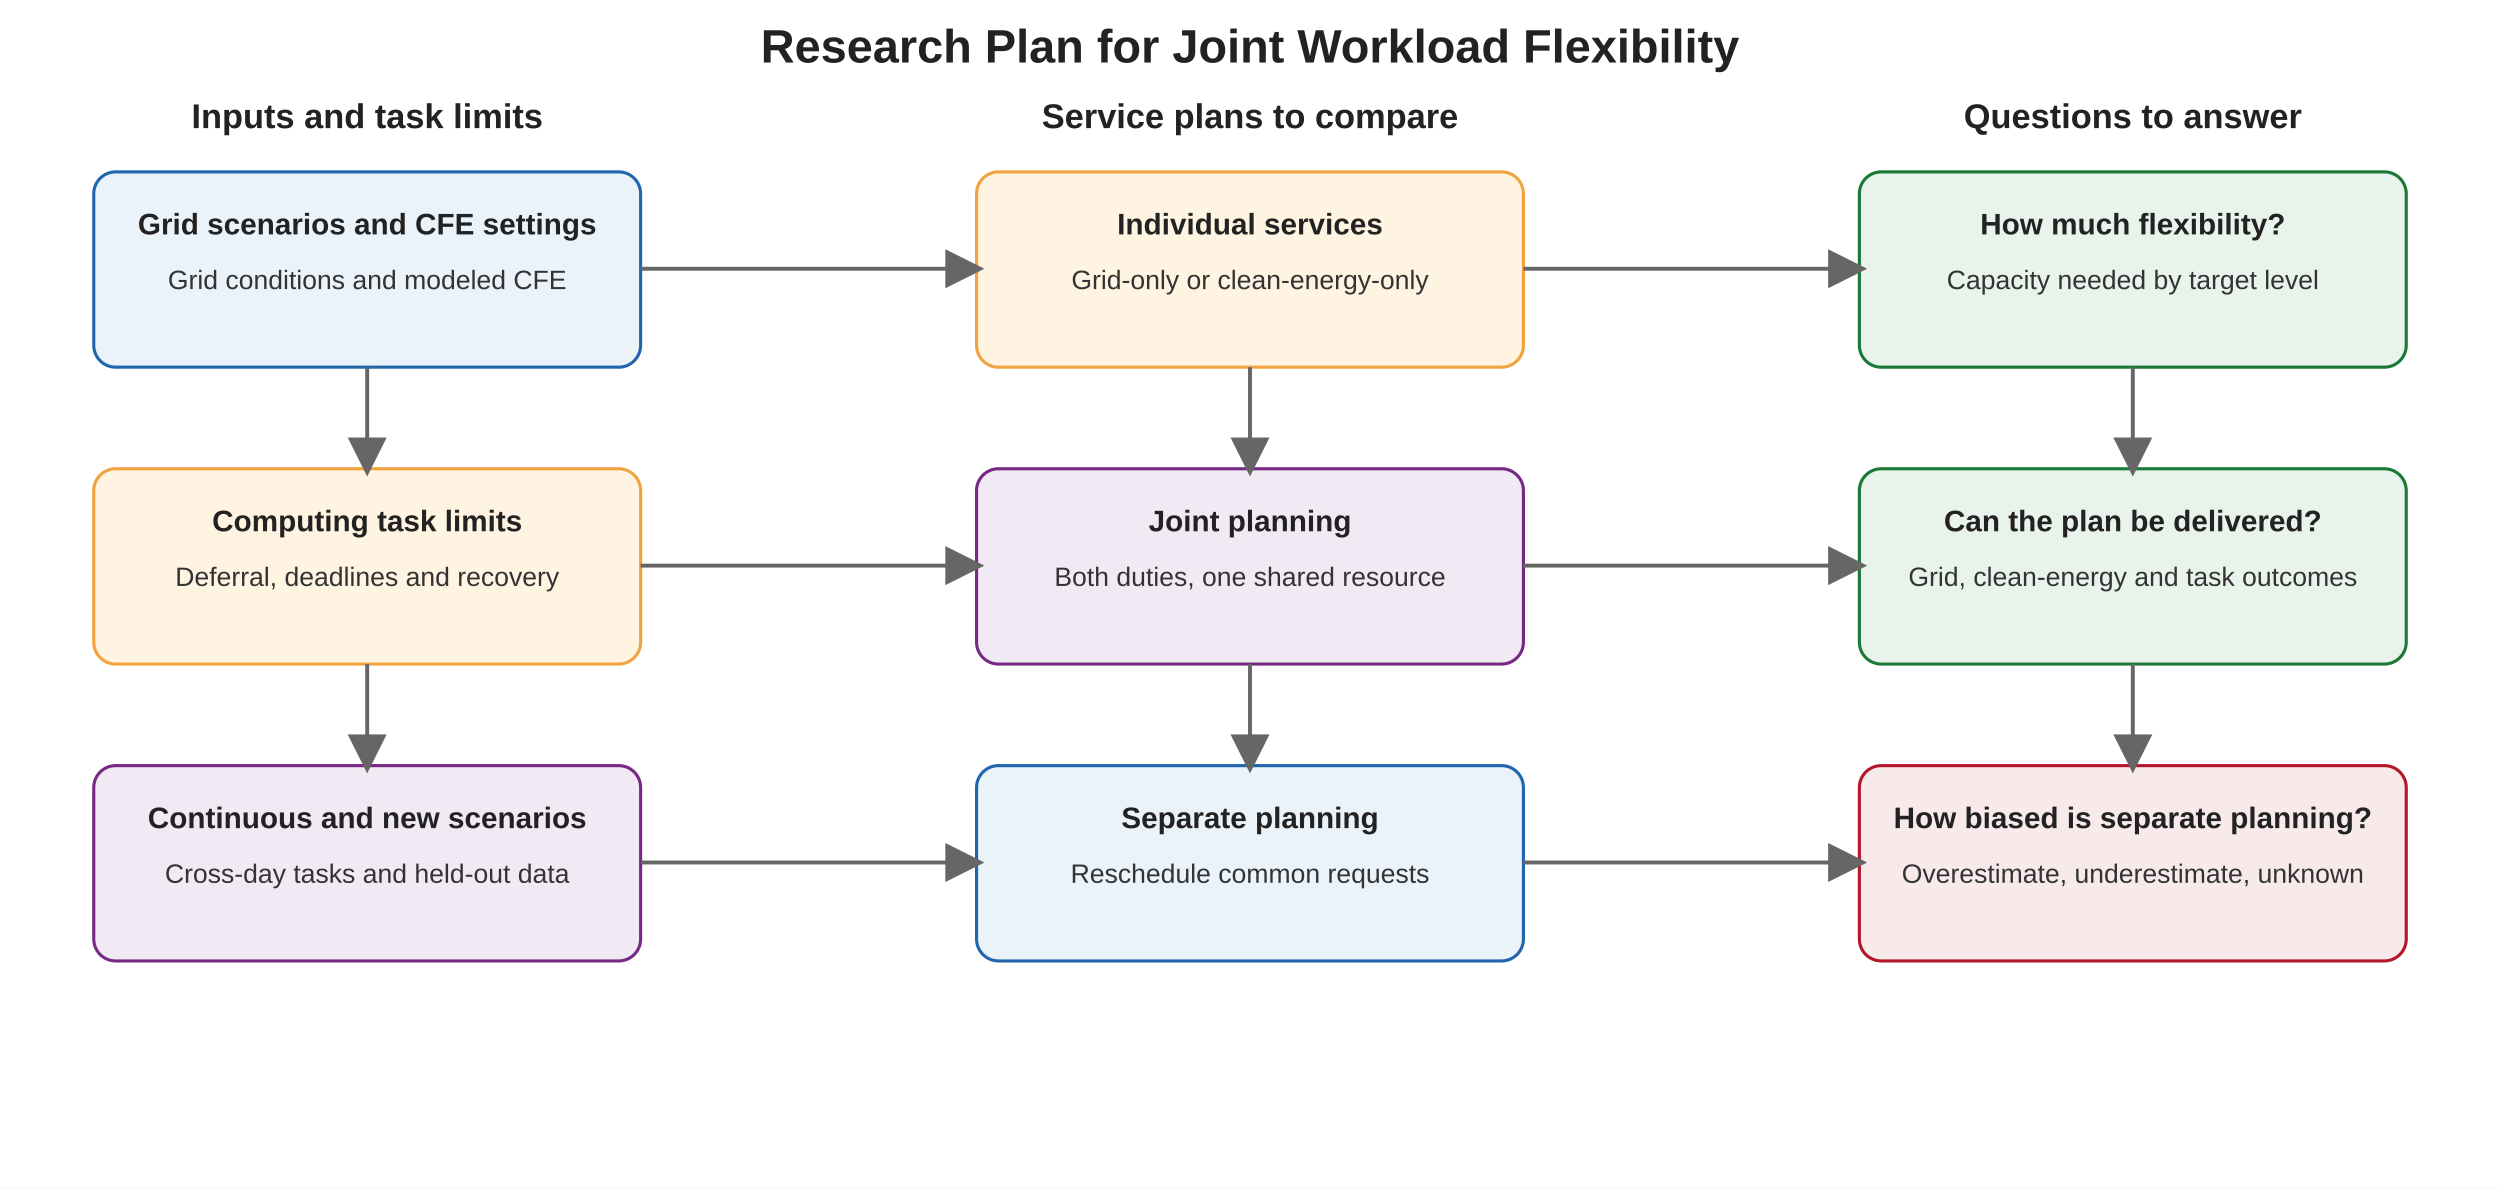
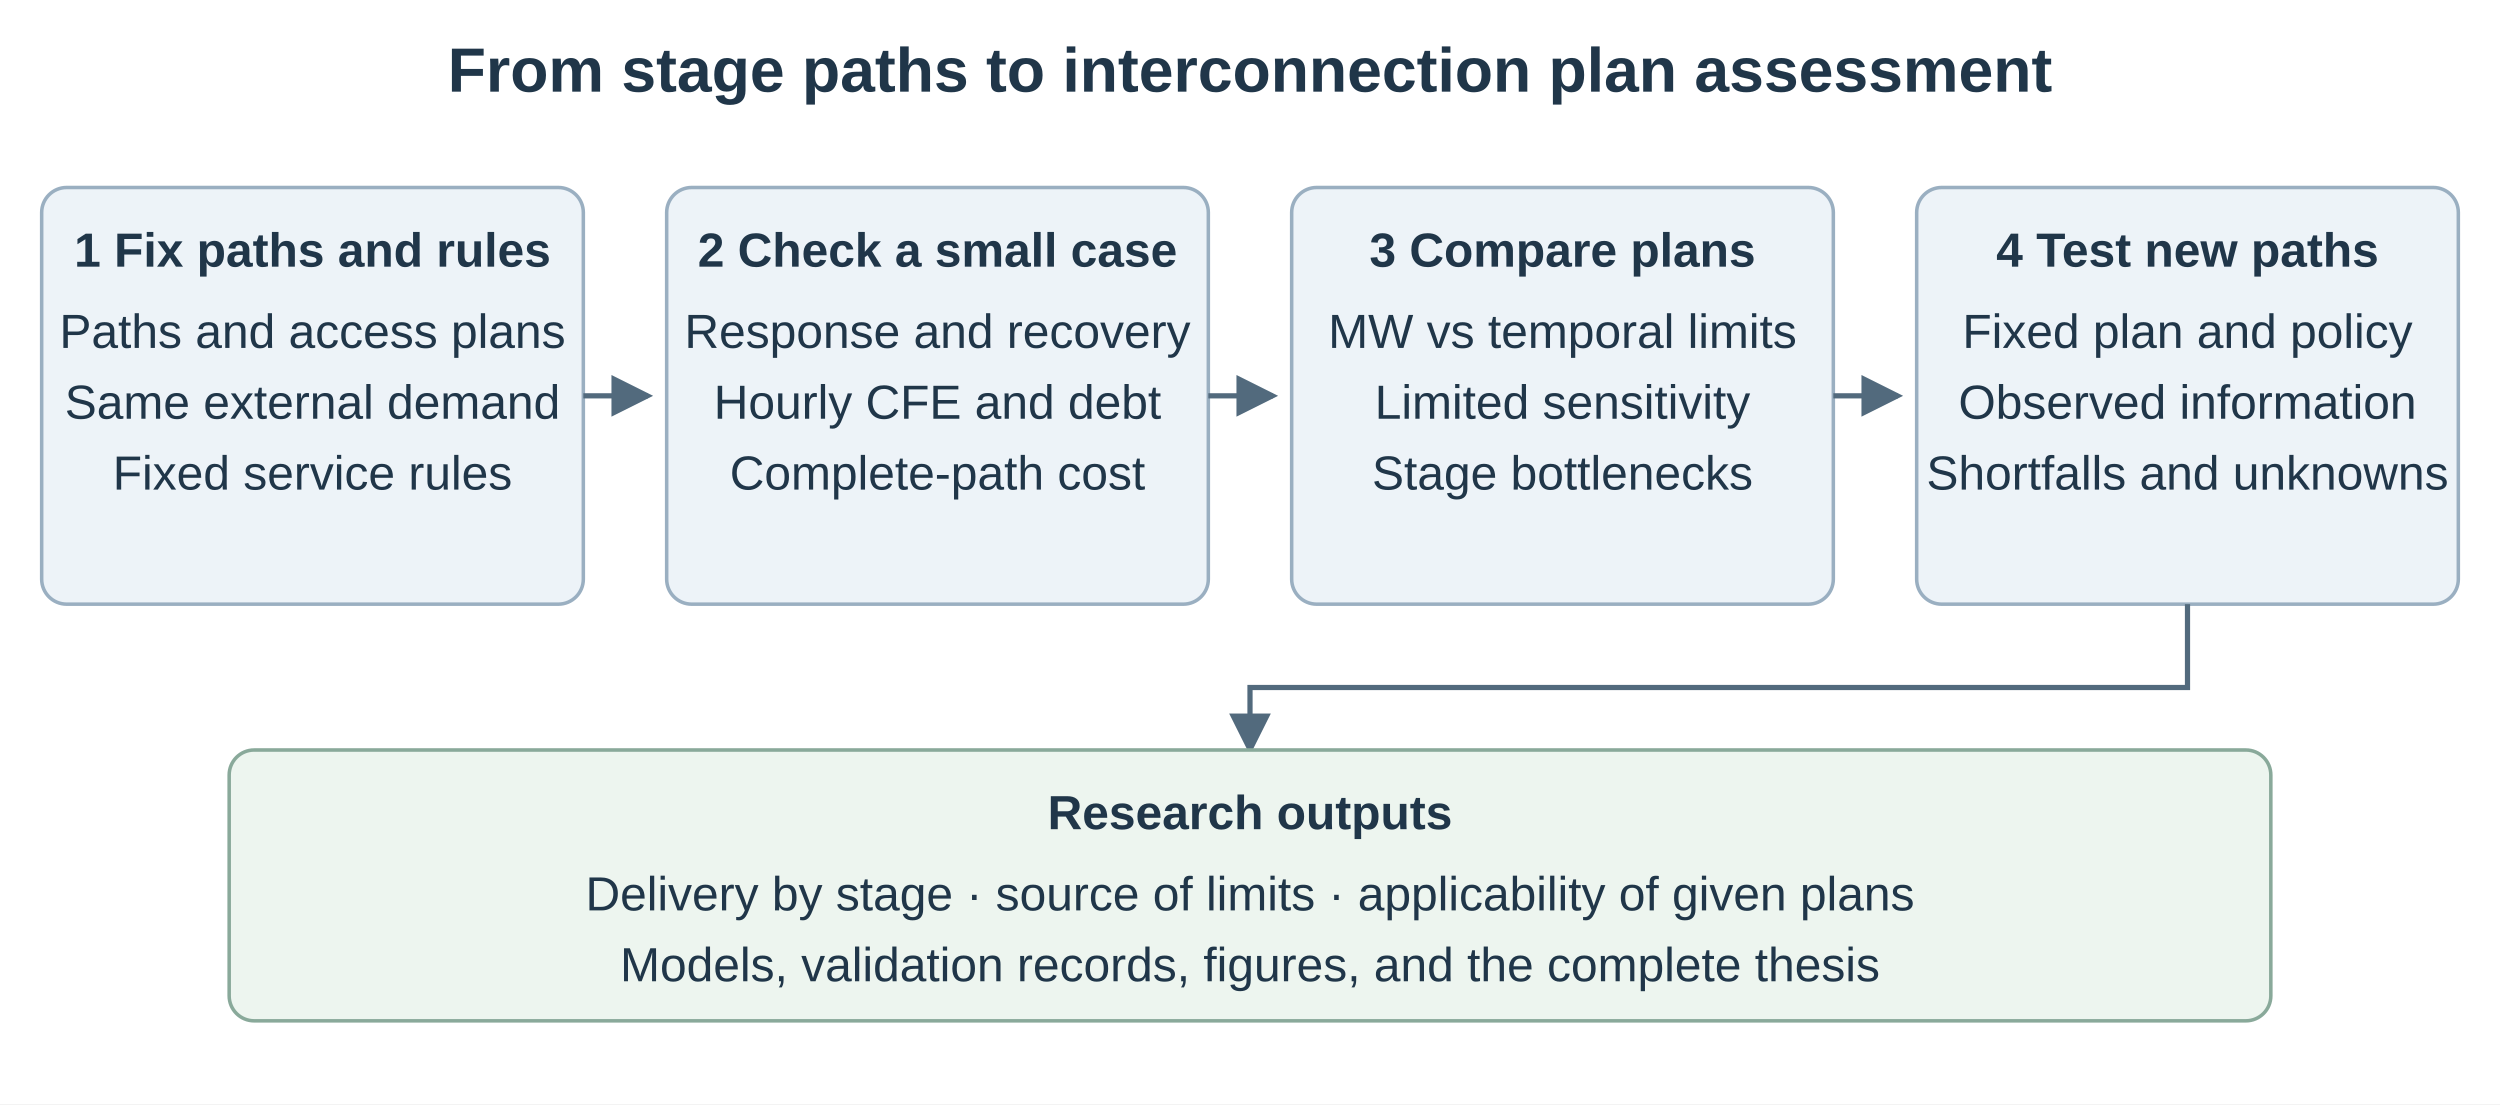
- <svg xmlns="http://www.w3.org/2000/svg" width="1600" height="760" viewBox="0 0 1600 760">
+ <svg xmlns="http://www.w3.org/2000/svg" width="1200" height="530" viewBox="0 0 1200 530" role="img" aria-labelledby="title desc">
  <defs>
-     <marker id="arrow" markerWidth="10" markerHeight="10" refX="8" refY="5" orient="auto">
-       <path d="M0,0 L10,5 L0,10 z" fill="#666666" />
+     <marker id="arrow" markerWidth="8" markerHeight="8" refX="7" refY="4" orient="auto">
+       <path d="M0 0 L8 4 L0 8 Z" fill="#526a7d" />
    </marker>
-     <style>
-       .title{font:700 30px Arial,Helvetica,sans-serif;fill:#222222}.lane{font:700 22px Arial,Helvetica,sans-serif;fill:#222222}.head{font:700 19px Arial,Helvetica,sans-serif;fill:#222222}.body{font:400 17px Arial,Helvetica,sans-serif;fill:#333333}.arrow{fill:none;stroke:#666666;stroke-width:2.5;marker-end:url(#arrow)}
-     </style>
+     <style>text{font-family:Arial,"Microsoft YaHei",sans-serif;fill:#203649}.title{font-size:30px;font-weight:700}.head{font-size:23px;font-weight:700}.body{font-size:23px}.small{font-size:21px;fill:#40586b}.link{fill:none;stroke:#526a7d;stroke-width:2.5;marker-end:url(#arrow)}</style>
  </defs>
-   <rect width="1600" height="760" fill="#FFFFFF" />
-   <text x="800" y="40" text-anchor="middle" class="title">Research Plan for Joint Workload Flexibility</text>
-   <text x="235" y="82" text-anchor="middle" class="lane">Inputs and task limits</text>
-   <text x="800" y="82" text-anchor="middle" class="lane">Service plans to compare</text>
-   <text x="1365" y="82" text-anchor="middle" class="lane">Questions to answer</text>
-   <g>
-     <rect x="60" y="110" width="350" height="125" rx="14" fill="#EAF2FA" stroke="#2166AC" stroke-width="2" />
-     <text x="235" y="150" text-anchor="middle" class="head">Grid scenarios and CFE settings</text>
-     <text x="235" y="185" text-anchor="middle" class="body">Grid conditions and modeled CFE</text>
-     <rect x="60" y="300" width="350" height="125" rx="14" fill="#FFF3E1" stroke="#F1A340" stroke-width="2" />
-     <text x="235" y="340" text-anchor="middle" class="head">Computing task limits</text>
-     <text x="235" y="375" text-anchor="middle" class="body">Deferral, deadlines and recovery</text>
-     <rect x="60" y="490" width="350" height="125" rx="14" fill="#F1EAF5" stroke="#762A83" stroke-width="2" />
-     <text x="235" y="530" text-anchor="middle" class="head">Continuous and new scenarios</text>
-     <text x="235" y="565" text-anchor="middle" class="body">Cross-day tasks and held-out data</text>
-   </g>
-   <g>
-     <rect x="625" y="110" width="350" height="125" rx="14" fill="#FFF3E1" stroke="#F1A340" stroke-width="2" />
-     <text x="800" y="150" text-anchor="middle" class="head">Individual services</text>
-     <text x="800" y="185" text-anchor="middle" class="body">Grid-only or clean-energy-only</text>
-     <rect x="625" y="300" width="350" height="125" rx="14" fill="#F1EAF5" stroke="#762A83" stroke-width="2" />
-     <text x="800" y="340" text-anchor="middle" class="head">Joint planning</text>
-     <text x="800" y="375" text-anchor="middle" class="body">Both duties, one shared resource</text>
-     <rect x="625" y="490" width="350" height="125" rx="14" fill="#EAF2FA" stroke="#2166AC" stroke-width="2" />
-     <text x="800" y="530" text-anchor="middle" class="head">Separate planning</text>
-     <text x="800" y="565" text-anchor="middle" class="body">Reschedule common requests</text>
-   </g>
-   <g>
-     <rect x="1190" y="110" width="350" height="125" rx="14" fill="#E8F3EC" stroke="#1B7837" stroke-width="2" />
-     <text x="1365" y="150" text-anchor="middle" class="head">How much flexibility?</text>
-     <text x="1365" y="185" text-anchor="middle" class="body">Capacity needed by target level</text>
-     <rect x="1190" y="300" width="350" height="125" rx="14" fill="#E8F3EC" stroke="#1B7837" stroke-width="2" />
-     <text x="1365" y="340" text-anchor="middle" class="head">Can the plan be delivered?</text>
-     <text x="1365" y="375" text-anchor="middle" class="body">Grid, clean-energy and task outcomes</text>
-     <rect x="1190" y="490" width="350" height="125" rx="14" fill="#F8E9EB" stroke="#B2182B" stroke-width="2" />
-     <text x="1365" y="530" text-anchor="middle" class="head">How biased is separate planning?</text>
-     <text x="1365" y="565" text-anchor="middle" class="body">Overestimate, underestimate, unknown</text>
-   </g>
-   <path d="M410 172 H625" class="arrow" />
-   <path d="M410 362 H625" class="arrow" />
-   <path d="M410 552 H625" class="arrow" />
-   <path d="M975 172 H1190" class="arrow" />
-   <path d="M975 362 H1190" class="arrow" />
-   <path d="M975 552 H1190" class="arrow" />
-   <path d="M235 235 V300" class="arrow" />
-   <path d="M235 425 V490" class="arrow" />
-   <path d="M800 235 V300" class="arrow" />
-   <path d="M800 425 V490" class="arrow" />
-   <path d="M1365 235 V300" class="arrow" />
-   <path d="M1365 425 V490" class="arrow" />
+   <rect width="1200" height="530" fill="white" />
+   <text x="600" y="44" text-anchor="middle" class="title">From stage paths to interconnection plan assessment</text>
+   <rect x="20" y="90" width="260" height="200" rx="12" fill="#edf3f8" stroke="#9aafc1" stroke-width="1.7" />
+   <text x="150.0" y="128" text-anchor="middle" class="head">1 Fix paths and rules</text>
+   <text x="150.0" y="167" text-anchor="middle" class="body">Paths and access plans</text>
+   <text x="150.0" y="201" text-anchor="middle" class="body">Same external demand</text>
+   <text x="150.0" y="235" text-anchor="middle" class="body">Fixed service rules</text>
+   <path class="link" d="M280 190 H311" />
+   <rect x="320" y="90" width="260" height="200" rx="12" fill="#edf3f8" stroke="#9aafc1" stroke-width="1.7" />
+   <text x="450.0" y="128" text-anchor="middle" class="head">2 Check a small case</text>
+   <text x="450.0" y="167" text-anchor="middle" class="body">Response and recovery</text>
+   <text x="450.0" y="201" text-anchor="middle" class="body">Hourly CFE and debt</text>
+   <text x="450.0" y="235" text-anchor="middle" class="body">Complete-path cost</text>
+   <path class="link" d="M580 190 H611" />
+   <rect x="620" y="90" width="260" height="200" rx="12" fill="#edf3f8" stroke="#9aafc1" stroke-width="1.7" />
+   <text x="750.0" y="128" text-anchor="middle" class="head">3 Compare plans</text>
+   <text x="750.0" y="167" text-anchor="middle" class="body">MW vs temporal limits</text>
+   <text x="750.0" y="201" text-anchor="middle" class="body">Limited sensitivity</text>
+   <text x="750.0" y="235" text-anchor="middle" class="body">Stage bottlenecks</text>
+   <path class="link" d="M880 190 H911" />
+   <rect x="920" y="90" width="260" height="200" rx="12" fill="#edf3f8" stroke="#9aafc1" stroke-width="1.7" />
+   <text x="1050.0" y="128" text-anchor="middle" class="head">4 Test new paths</text>
+   <text x="1050.0" y="167" text-anchor="middle" class="body">Fixed plan and policy</text>
+   <text x="1050.0" y="201" text-anchor="middle" class="body">Observed information</text>
+   <text x="1050.0" y="235" text-anchor="middle" class="body">Shortfalls and unknowns</text>
+   <path class="link" d="M1050 290 V330 H600 V360" />
+   <rect x="110" y="360" width="980" height="130" rx="12" fill="#edf5ef" stroke="#89a99a" stroke-width="1.7" />
+   <text x="600.0" y="398" text-anchor="middle" class="head">Research outputs</text>
+   <text x="600.0" y="437" text-anchor="middle" class="body">Delivery by stage · source of limits · applicability of given plans</text>
+   <text x="600.0" y="471" text-anchor="middle" class="body">Models, validation records, figures, and the complete thesis</text>
</svg>
